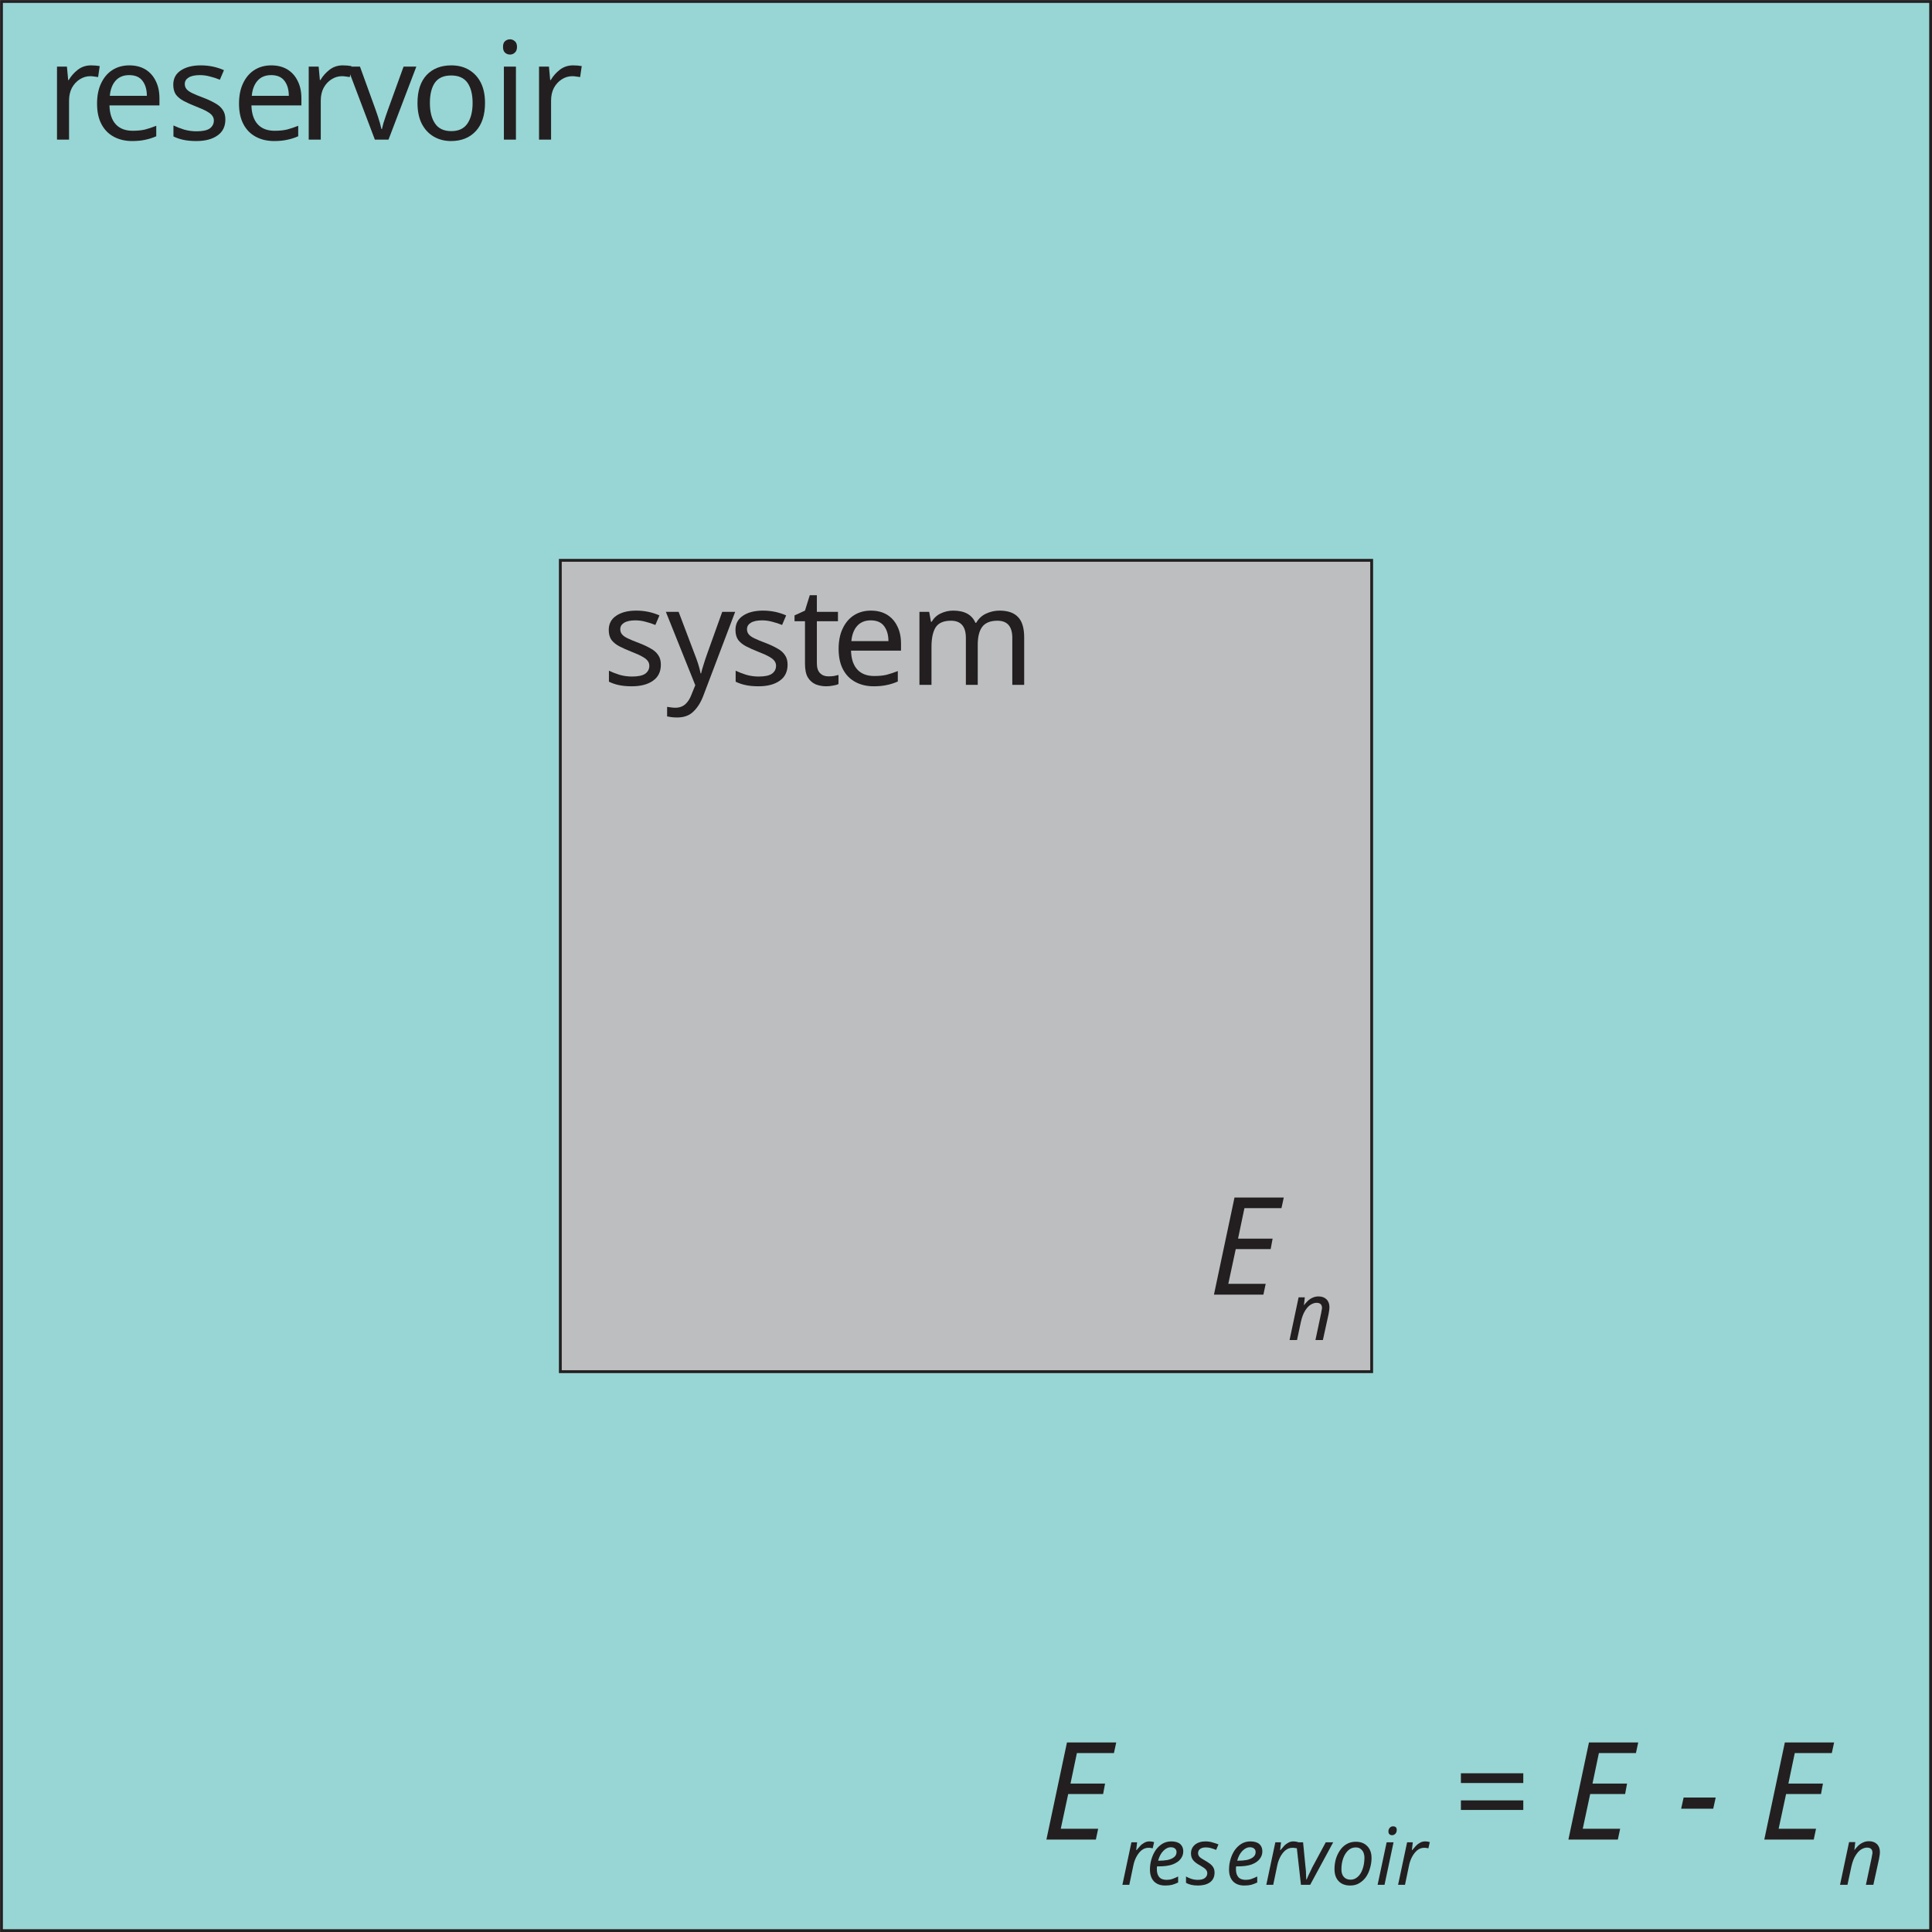
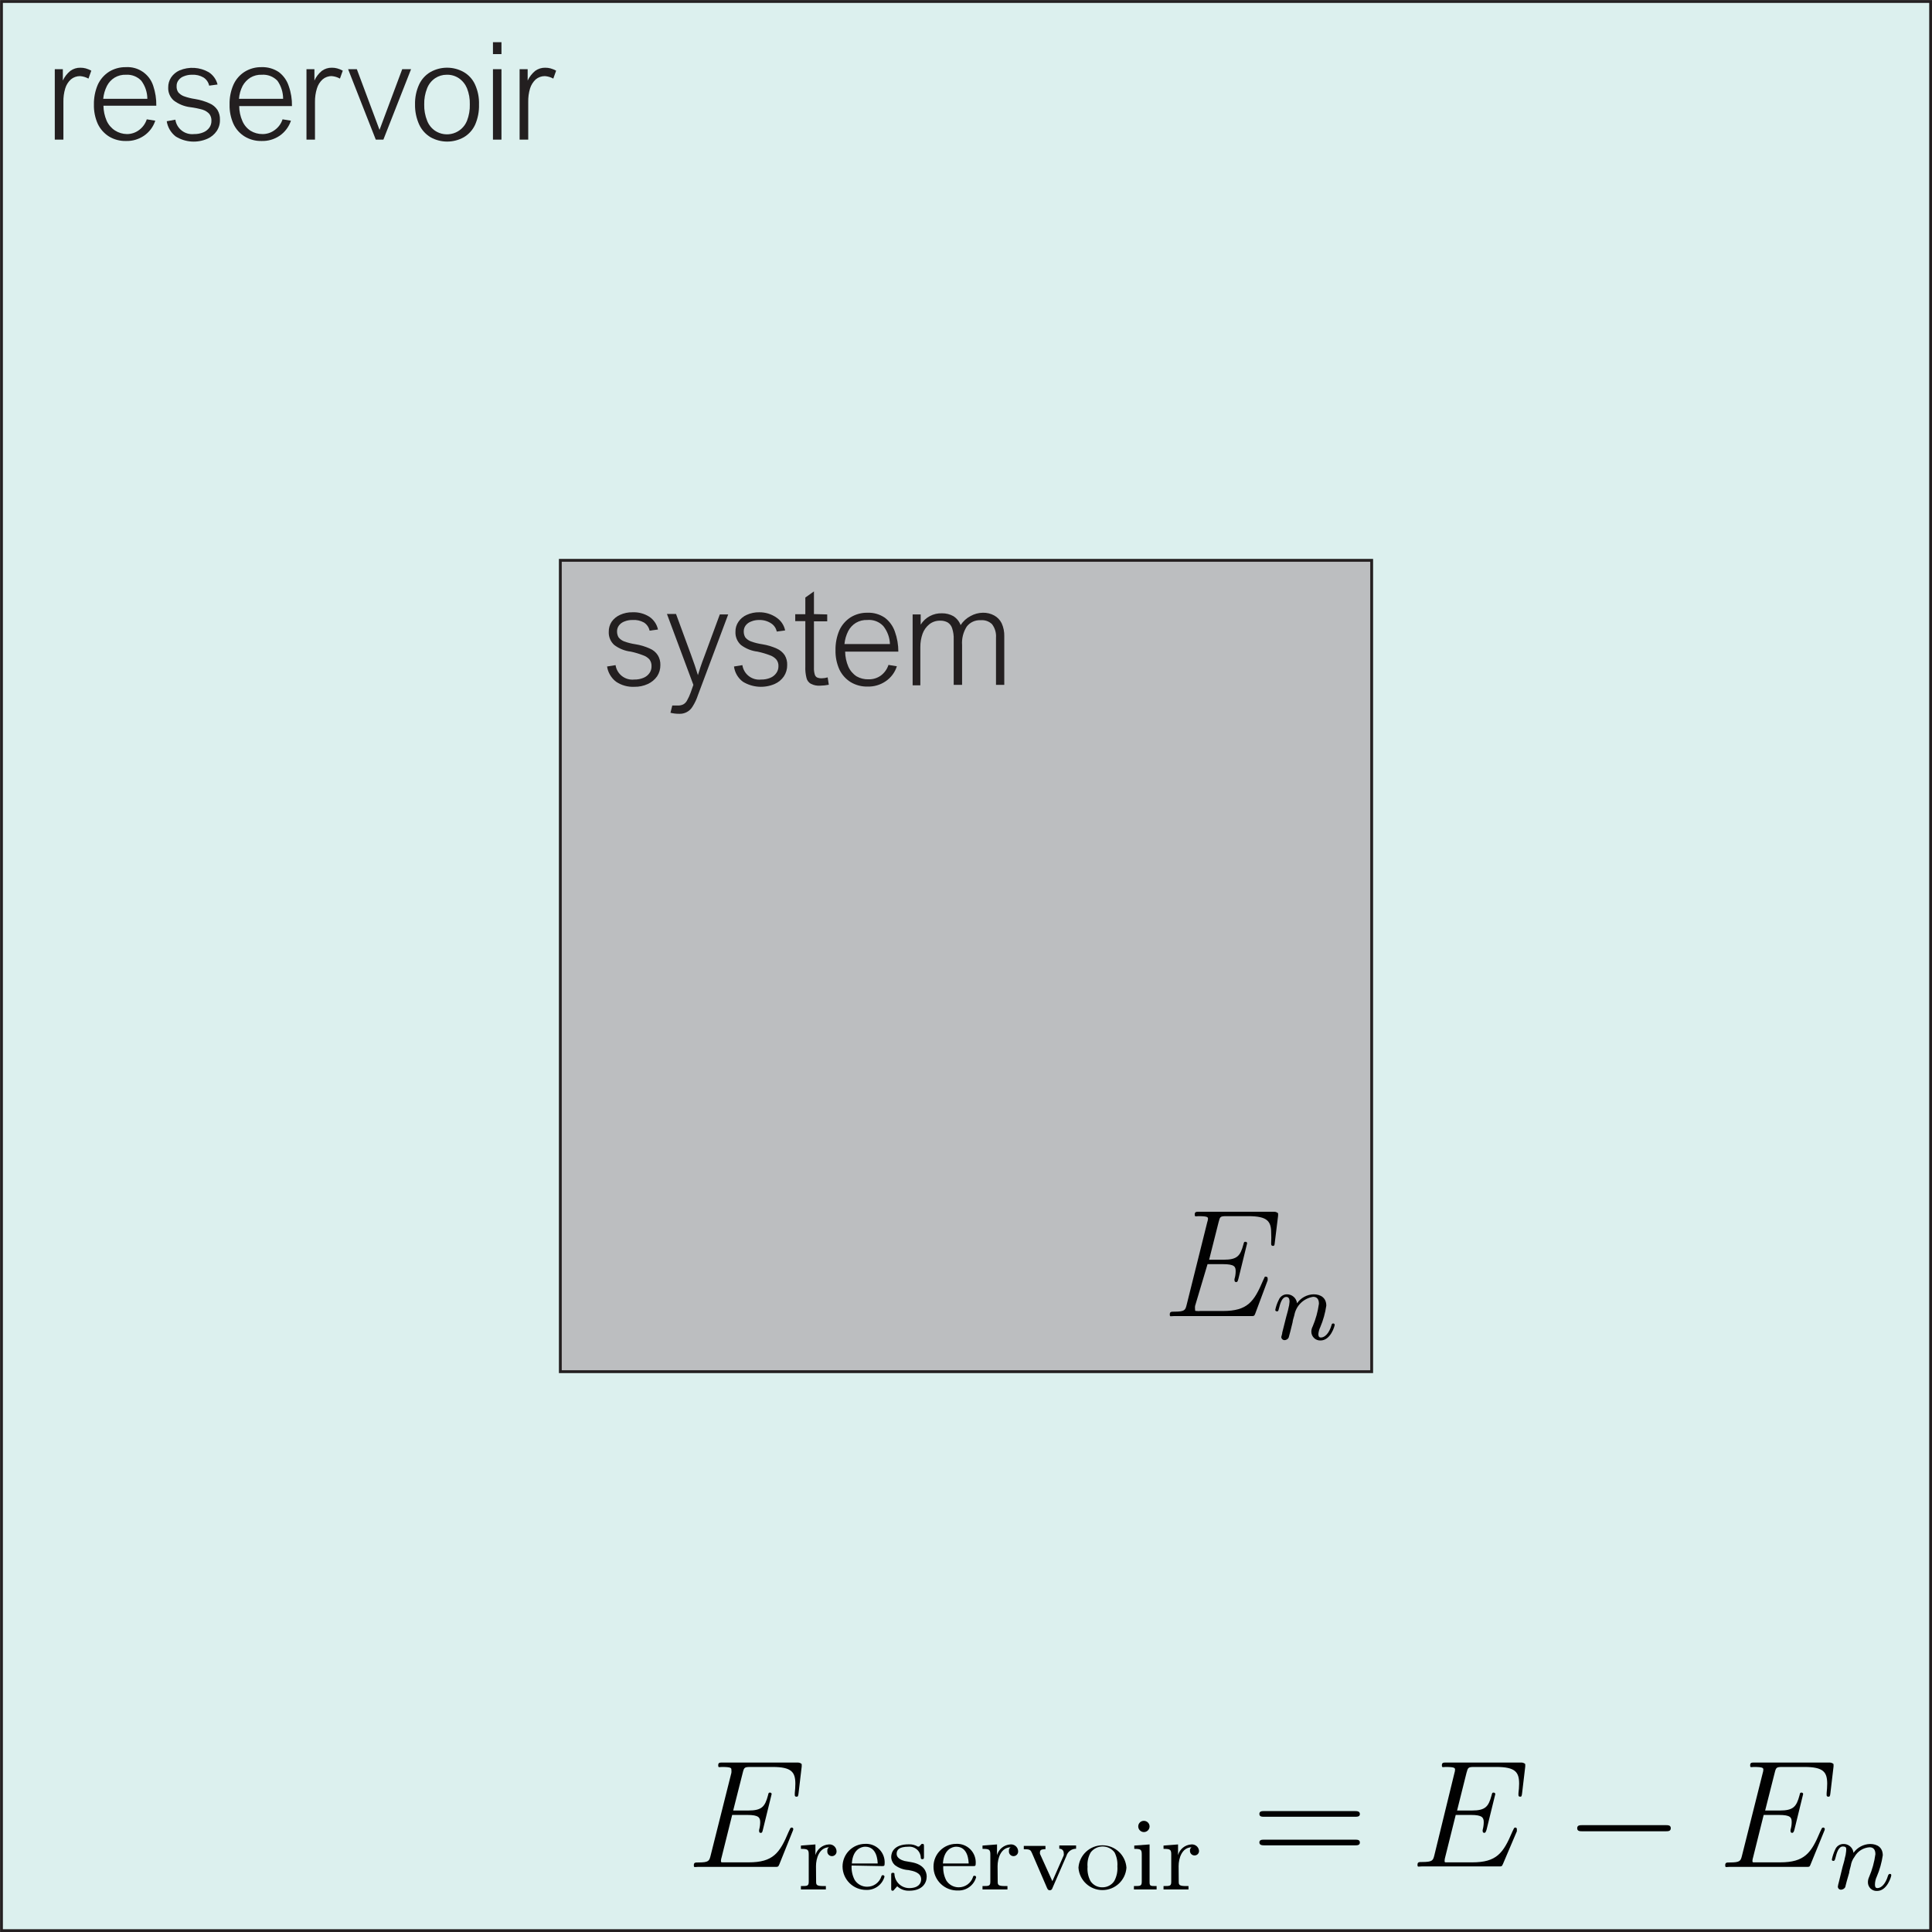
<svg xmlns="http://www.w3.org/2000/svg" id="Layer_1" data-name="Layer 1" viewBox="0 0 170.33 170.33">
  <defs>
-     <style>.cls-1{fill:#97d6d4;}.cls-2{fill:none;stroke:#231f20;stroke-miterlimit:10;stroke-width:0.25px;}.cls-3{fill:#bcbec0;}.cls-4,.cls-7{font-size:12px;}.cls-4,.cls-7,.cls-8{fill:#231f20;}.cls-4{font-family:ArialNova-Light, Arial Nova;}.cls-5{letter-spacing:-0.01em;}.cls-6{letter-spacing:-0.01em;}.cls-7,.cls-8{font-family:ArialNova-LightItalic, Arial Nova;font-style:italic;}.cls-8{font-size:7px;}.cls-9{letter-spacing:-0.01em;}.cls-10{letter-spacing:-0.01em;}.cls-11{letter-spacing:0.01em;}.cls-12{letter-spacing:-0.01em;}.cls-13{letter-spacing:0.03em;}.cls-14{letter-spacing:-0.02em;}</style>
+     <style>.cls-1{fill:#dcf0ee;}.cls-2{fill:none;stroke:#231f20;stroke-miterlimit:10;stroke-width:0.25px;}.cls-3{fill:#bcbec0;}.cls-4{fill:#231f20;}.cls-5{fill:#010101;}</style>
  </defs>
  <rect class="cls-1" x="0.13" y="0.13" width="170.08" height="170.08" />
  <rect class="cls-2" x="0.13" y="0.13" width="170.08" height="170.08" />
  <rect class="cls-3" x="49.4" y="49.4" width="71.53" height="71.53" />
  <rect class="cls-2" x="49.4" y="49.4" width="71.53" height="71.53" />
-   <text class="cls-4" transform="translate(53.06 60.38)">s<tspan class="cls-5" x="5.63" y="0">y</tspan>
-     <tspan x="11.17" y="0">s</tspan>
-     <tspan class="cls-6" x="16.8" y="0">t</tspan>
-     <tspan x="20.22" y="0">em</tspan>
-   </text>
-   <text class="cls-7" transform="translate(106.54 114.14)">E</text>
-   <text class="cls-8" transform="translate(113.52 118.14)">n</text>
-   <text class="cls-7" transform="translate(91.77 162.18)">E</text>
-   <text class="cls-8" transform="translate(98.75 166.17)">
-     <tspan class="cls-9">r</tspan>
-     <tspan x="2.29" y="0">es</tspan>
-     <tspan class="cls-10" x="9.26" y="0">er</tspan>
-     <tspan class="cls-11" x="15.18" y="0">v</tspan>
-     <tspan x="18.56" y="0">oir</tspan>
-   </text>
-   <text class="cls-7" transform="translate(124.77 162.18)">
-     <tspan xml:space="preserve"> = </tspan>
-   </text>
-   <text class="cls-7" transform="translate(137.79 162.18)">E</text>
-   <text class="cls-7" transform="translate(144.78 162.18)">
-     <tspan xml:space="preserve"> - </tspan>
-   </text>
-   <text class="cls-7" transform="translate(155.06 162.18)">E</text>
-   <text class="cls-8" transform="translate(162.05 166.17)">n</text>
-   <text class="cls-4" transform="translate(4.01 12.31)">
-     <tspan class="cls-12">r</tspan>
-     <tspan x="3.89" y="0">ese</tspan>
-     <tspan class="cls-13" x="22.19" y="0">r</tspan>
-     <tspan class="cls-14" x="26.6" y="0">v</tspan>
-     <tspan x="32.14" y="0">oir</tspan>
-   </text>
+   <path class="cls-4" d="M61.3,60.21a1.8,1.8,0,0,0-.71.13,1.07,1.07,0,0,0-.48.35.86.86,0,0,0-.17.53,1,1,0,0,0,.14.53,1.21,1.21,0,0,0,.49.35,5.19,5.19,0,0,0,1,.25,4.86,4.86,0,0,1,1.26.38,1.52,1.52,0,0,1,.7.58,1.56,1.56,0,0,1,.23.87,1.76,1.76,0,0,1-.29,1,2.06,2.06,0,0,1-.81.67,2.7,2.7,0,0,1-1.19.25,2.66,2.66,0,0,1-1.62-.45,2.1,2.1,0,0,1-.79-1.34l.75-.12a1.5,1.5,0,0,0,1.65,1.27,2,2,0,0,0,.81-.15,1.19,1.19,0,0,0,.53-.42,1,1,0,0,0,.18-.6.93.93,0,0,0-.18-.6,1.31,1.31,0,0,0-.57-.37A6.81,6.81,0,0,0,61.16,63a3,3,0,0,1-1.47-.59,1.47,1.47,0,0,1-.48-1.16,1.56,1.56,0,0,1,.25-.88,1.79,1.79,0,0,1,.74-.61,2.51,2.51,0,0,1,1.1-.23,2.56,2.56,0,0,1,1.48.39,1.82,1.82,0,0,1,.77,1.13l-.74.1a1.13,1.13,0,0,0-.5-.72A1.8,1.8,0,0,0,61.3,60.21Z" transform="translate(-5.54 -5.55)" />
+   <path class="cls-4" d="M67.07,65.07h0c.12-.4.31-1,.58-1.69L69,59.72h.74l-2.67,7.12a4.39,4.39,0,0,1-.47,1,1.3,1.3,0,0,1-1.2.64,3.08,3.08,0,0,1-.75-.09l.16-.64.24,0,.25,0a1,1,0,0,0,.48-.1.83.83,0,0,0,.33-.34,4.39,4.39,0,0,0,.32-.7l.24-.68-2.33-6.25h.8l1.33,3.62C66.7,63.93,66.9,64.5,67.07,65.07Z" transform="translate(-5.54 -5.55)" />
+   <path class="cls-4" d="M72.48,60.21a1.73,1.73,0,0,0-.71.13,1.05,1.05,0,0,0-.49.35.86.86,0,0,0-.17.53,1,1,0,0,0,.14.53,1.19,1.19,0,0,0,.5.35,5.06,5.06,0,0,0,1,.25,5,5,0,0,1,1.27.38,1.63,1.63,0,0,1,.7.58,1.56,1.56,0,0,1,.22.87,1.76,1.76,0,0,1-.29,1,1.93,1.93,0,0,1-.81.67,3.06,3.06,0,0,1-2.81-.2,2,2,0,0,1-.78-1.34l.74-.12a1.5,1.5,0,0,0,1.65,1.27,2,2,0,0,0,.81-.15,1.19,1.19,0,0,0,.53-.42,1,1,0,0,0,.19-.6.88.88,0,0,0-.19-.6,1.34,1.34,0,0,0-.56-.37A7.3,7.3,0,0,0,72.33,63a3,3,0,0,1-1.47-.59,1.47,1.47,0,0,1-.48-1.16,1.49,1.49,0,0,1,.26-.88,1.7,1.7,0,0,1,.73-.61,2.56,2.56,0,0,1,1.11-.23A2.61,2.61,0,0,1,74,60a1.8,1.8,0,0,1,.76,1.13l-.74.1a1.12,1.12,0,0,0-.49-.72A1.82,1.82,0,0,0,72.48,60.21Z" transform="translate(-5.54 -5.55)" />
+   <path class="cls-4" d="M78.47,59.72v.61H77.3v4.08a1.89,1.89,0,0,0,.07.6.42.42,0,0,0,.21.27,1,1,0,0,0,.4.07,2,2,0,0,0,.53-.08l.1.65a4.42,4.42,0,0,1-.76.08,1.54,1.54,0,0,1-.83-.17.79.79,0,0,1-.38-.52,3.5,3.5,0,0,1-.1-1v-4h-.89v-.61h.89V58.23l.76-.54v2Z" transform="translate(-5.54 -5.55)" />
+   <path class="cls-4" d="M82.12,65.44a1.77,1.77,0,0,0,1.09-.34,1.89,1.89,0,0,0,.66-.93l.74.12a2.5,2.5,0,0,1-1,1.33,2.68,2.68,0,0,1-1.58.46,2.78,2.78,0,0,1-1.49-.39,2.66,2.66,0,0,1-1-1.12,3.94,3.94,0,0,1-.34-1.7,4.27,4.27,0,0,1,.34-1.75,2.69,2.69,0,0,1,1-1.15,2.74,2.74,0,0,1,1.47-.4,2.55,2.55,0,0,1,1.54.44,2.6,2.6,0,0,1,.88,1.21A5.19,5.19,0,0,1,84.74,63H80.05a3.47,3.47,0,0,0,.28,1.32,2,2,0,0,0,.73.86A2,2,0,0,0,82.12,65.44ZM82,60.21a1.81,1.81,0,0,0-1,.25,1.85,1.85,0,0,0-.68.73,3.18,3.18,0,0,0-.33,1.14H84a2.69,2.69,0,0,0-.59-1.59A1.72,1.72,0,0,0,82,60.21Z" transform="translate(-5.54 -5.55)" />
+   <path class="cls-4" d="M92.19,59.57a2,2,0,0,1,1,.24,1.58,1.58,0,0,1,.66.69,2.6,2.6,0,0,1,.23,1.14v4.29h-.73V61.77A1.75,1.75,0,0,0,93,60.58a1.27,1.27,0,0,0-1-.35,1.44,1.44,0,0,0-1.23.56,2.67,2.67,0,0,0-.41,1.63v3.51h-.74v-4a2.78,2.78,0,0,0-.14-1,.92.92,0,0,0-.4-.51,1.29,1.29,0,0,0-.66-.15,1.48,1.48,0,0,0-.94.31,1.92,1.92,0,0,0-.6.83,3.43,3.43,0,0,0-.2,1.2v3.36H86V59.72h.71v.9h0a2.13,2.13,0,0,1,1.88-1,2,2,0,0,1,1,.25,1.6,1.6,0,0,1,.64.79,2.34,2.34,0,0,1,.88-.8A2.3,2.3,0,0,1,92.19,59.57Z" transform="translate(-5.54 -5.55)" />
+   <path class="cls-4" d="M12.6,12.26a1.24,1.24,0,0,0-.81.29,1.74,1.74,0,0,0-.5.8,3.83,3.83,0,0,0-.16,1.18v3.33h-.76V11.65h.71v1h0a2.39,2.39,0,0,1,.66-.85,1.45,1.45,0,0,1,.89-.28,1.84,1.84,0,0,1,.47.06,2.53,2.53,0,0,1,.49.2l-.25.7A1.83,1.83,0,0,0,12.6,12.26Z" transform="translate(-5.54 -5.55)" />
+   <path class="cls-4" d="M16.73,17.37A1.77,1.77,0,0,0,17.82,17a1.89,1.89,0,0,0,.66-.93l.75.12a2.57,2.57,0,0,1-1,1.33,2.68,2.68,0,0,1-1.58.46,2.78,2.78,0,0,1-1.49-.39,2.66,2.66,0,0,1-1-1.12,3.94,3.94,0,0,1-.34-1.7,4.27,4.27,0,0,1,.34-1.75,2.69,2.69,0,0,1,1-1.15,2.74,2.74,0,0,1,1.47-.4,2.38,2.38,0,0,1,2.42,1.65,5.19,5.19,0,0,1,.27,1.75H14.66a3.47,3.47,0,0,0,.28,1.32,2,2,0,0,0,.73.86A2,2,0,0,0,16.73,17.37Zm-.08-5.23a1.81,1.81,0,0,0-1,.25,1.85,1.85,0,0,0-.68.73,3.18,3.18,0,0,0-.33,1.14h3.89A2.69,2.69,0,0,0,18,12.67,1.71,1.71,0,0,0,16.65,12.14Z" transform="translate(-5.54 -5.55)" />
+   <path class="cls-4" d="M22.47,12.14a1.8,1.8,0,0,0-.71.13,1,1,0,0,0-.48.35.8.8,0,0,0-.17.53.89.89,0,0,0,.14.53,1.21,1.21,0,0,0,.49.35,5.06,5.06,0,0,0,1,.25,5,5,0,0,1,1.27.38,1.58,1.58,0,0,1,.7.58,1.56,1.56,0,0,1,.22.87,1.68,1.68,0,0,1-.29,1,1.93,1.93,0,0,1-.81.67,3,3,0,0,1-2.8-.2,2.1,2.1,0,0,1-.79-1.34L21,16.1a1.5,1.5,0,0,0,1.65,1.27,2,2,0,0,0,.81-.15A1.24,1.24,0,0,0,24,16.8a1,1,0,0,0,.18-.6.93.93,0,0,0-.18-.6,1.31,1.31,0,0,0-.57-.37A7,7,0,0,0,22.32,15a3,3,0,0,1-1.46-.59,1.44,1.44,0,0,1-.49-1.16,1.57,1.57,0,0,1,.26-.88,1.76,1.76,0,0,1,.73-.61,2.91,2.91,0,0,1,2.59.16A1.82,1.82,0,0,1,24.72,13l-.74.1a1.13,1.13,0,0,0-.5-.72A1.8,1.8,0,0,0,22.47,12.14Z" transform="translate(-5.54 -5.55)" />
+   <path class="cls-4" d="M28.69,17.37A1.77,1.77,0,0,0,29.78,17a1.85,1.85,0,0,0,.67-.93l.74.12a2.61,2.61,0,0,1-1,1.33,2.69,2.69,0,0,1-1.59.46,2.75,2.75,0,0,1-1.48-.39,2.59,2.59,0,0,1-1-1.12,3.94,3.94,0,0,1-.34-1.7,4.11,4.11,0,0,1,.34-1.75,2.62,2.62,0,0,1,1-1.15,2.74,2.74,0,0,1,1.47-.4,2.57,2.57,0,0,1,1.54.44A2.51,2.51,0,0,1,31,13.15a4.94,4.94,0,0,1,.28,1.75H26.63a3.29,3.29,0,0,0,.28,1.32,1.92,1.92,0,0,0,.72.86A2,2,0,0,0,28.69,17.37Zm-.07-5.23a1.81,1.81,0,0,0-1,.25,2,2,0,0,0-.69.73,3,3,0,0,0-.32,1.14h3.89A2.76,2.76,0,0,0,30,12.67,1.74,1.74,0,0,0,28.62,12.14Z" transform="translate(-5.54 -5.55)" />
+   <path class="cls-4" d="M34.79,12.26a1.2,1.2,0,0,0-.81.29,1.74,1.74,0,0,0-.5.8,3.81,3.81,0,0,0-.17,1.18v3.33h-.75V11.65h.7v1h0a2.38,2.38,0,0,1,.65-.85,1.45,1.45,0,0,1,.89-.28,1.73,1.73,0,0,1,.47.06,2.11,2.11,0,0,1,.49.2l-.25.7A1.75,1.75,0,0,0,34.79,12.26Z" transform="translate(-5.54 -5.55)" />
+   <path class="cls-4" d="M41,11.65h.78l-2.44,6.21h-.67l-2.44-6.21H37L39,17Z" transform="translate(-5.54 -5.55)" />
+   <path class="cls-4" d="M42.13,14.76A4,4,0,0,1,42.49,13a2.49,2.49,0,0,1,1-1.1,3,3,0,0,1,2.93,0,2.43,2.43,0,0,1,1,1.1,3.94,3.94,0,0,1,.35,1.77,4.14,4.14,0,0,1-.34,1.77,2.48,2.48,0,0,1-1,1.11,3,3,0,0,1-2.93,0,2.54,2.54,0,0,1-1-1.11A4.12,4.12,0,0,1,42.13,14.76Zm2.78-2.62a1.81,1.81,0,0,0-1,.3,1.92,1.92,0,0,0-.71.88,3.6,3.6,0,0,0-.26,1.44,3.6,3.6,0,0,0,.26,1.44,1.9,1.9,0,0,0,.7.88,1.9,1.9,0,0,0,2.81-.88,3.66,3.66,0,0,0,.25-1.45,3.54,3.54,0,0,0-.25-1.42,2,2,0,0,0-.71-.88A1.83,1.83,0,0,0,44.91,12.14Z" transform="translate(-5.54 -5.55)" />
+   <path class="cls-4" d="M49,10.32V9.27h.75v1.05Zm0,7.54V11.65h.75v6.21Z" transform="translate(-5.54 -5.55)" />
+   <path class="cls-4" d="M53.58,12.26a1.24,1.24,0,0,0-.81.29,1.83,1.83,0,0,0-.5.8,3.83,3.83,0,0,0-.16,1.18v3.33h-.76V11.65h.71v1h0a2.51,2.51,0,0,1,.66-.85,1.45,1.45,0,0,1,.89-.28,1.78,1.78,0,0,1,.47.06,2.3,2.3,0,0,1,.49.2l-.25.7A1.79,1.79,0,0,0,53.58,12.26Z" transform="translate(-5.54 -5.55)" />
+   <g id="page1">
+     <path id="g1-69" class="cls-5" d="M117.3,118.43a1,1,0,0,0,0-.18.13.13,0,0,0-.13-.14.15.15,0,0,0-.12,0s0,0-.15.32c-.8,1.89-1.38,2.7-3.54,2.7h-2a1,1,0,0,1-.3,0c-.15,0-.16,0-.16-.14a1.17,1.17,0,0,1,0-.3L112,117h1.34c1.06,0,1.14.23,1.14.63a2.35,2.35,0,0,1-.1.67.27.27,0,0,0,0,.14.13.13,0,0,0,.15.14c.12,0,.13-.09.19-.28l.77-3.14a.13.13,0,0,0-.14-.13c-.12,0-.13,0-.19.24-.27,1-.54,1.34-1.74,1.34h-1.28l.84-3.33c.12-.47.14-.51.7-.51h1.93c1.66,0,2,.45,2,1.47a8.12,8.12,0,0,1,0,.84.69.69,0,0,0,0,.16.14.14,0,0,0,.15.15c.09,0,.15,0,.17-.3l.29-2.36s0-.18,0-.2-.12-.15-.36-.15h-6.59c-.26,0-.4,0-.4.24s.1.15.33.15c.84,0,.84.1.84.24a1,1,0,0,1-.06.27l-1.82,7.3c-.12.47-.15.61-1.1.61-.25,0-.39,0-.39.24s.08.15.35.15h6.79c.29,0,.31,0,.4-.23Z" transform="translate(-5.54 -5.55)" />
+     <path id="g0-110" class="cls-5" d="M119.5,122.12c0-.14.12-.48.15-.61a2,2,0,0,1,1.66-1.63c.32,0,.51.19.51.61a7.83,7.83,0,0,1-.55,2,1,1,0,0,0-.12.47.78.78,0,0,0,.81.77c.89,0,1.25-1.27,1.25-1.38a.12.12,0,0,0-.13-.12c-.11,0-.13.06-.15.15-.22.74-.6,1.09-.94,1.09-.14,0-.22-.09-.22-.29a1.7,1.7,0,0,1,.17-.63,7.64,7.64,0,0,0,.53-1.89c0-.67-.47-1-1.12-1a1.84,1.84,0,0,0-1.46.79.89.89,0,0,0-.92-.79.78.78,0,0,0-.69.49,3.41,3.41,0,0,0-.31.89.13.13,0,0,0,.14.12c.12,0,.12,0,.19-.27.11-.44.27-1,.65-1,.23,0,.28.22.28.42a3,3,0,0,1-.11.63c0,.07-.16.6-.19.73l-.34,1.35c0,.14-.09.36-.09.4a.29.29,0,0,0,.29.28.42.42,0,0,0,.36-.22s.1-.36.15-.55Z" transform="translate(-5.54 -5.55)" />
+   </g>
+   <g id="page1-2" data-name="page1">
+     <path id="g2-69" class="cls-5" d="M75.42,167a.6.6,0,0,0,.06-.19.14.14,0,0,0-.14-.14.16.16,0,0,0-.12.06s0,0-.15.31c-.79,1.89-1.37,2.7-3.54,2.7H69.26c-.14,0-.16,0-.16-.15a1.22,1.22,0,0,1,.06-.3l.93-3.73h1.34c1,0,1.13.23,1.13.64a2.59,2.59,0,0,1-.09.66.31.31,0,0,0,0,.15.12.12,0,0,0,.14.13c.13,0,.14-.09.19-.28l.77-3.14a.13.13,0,0,0-.13-.13c-.12,0-.14,0-.19.24-.27,1-.54,1.34-1.74,1.34H70.18l.84-3.32c.12-.48.15-.52.7-.52h1.94c1.66,0,2,.45,2,1.48a8.13,8.13,0,0,1-.05.83c0,.06,0,.14,0,.17a.13.13,0,0,0,.15.14c.1,0,.15,0,.18-.29l.28-2.37s0-.17,0-.2-.12-.15-.37-.15H69.25c-.26,0-.39,0-.39.24s.09.15.32.15c.84,0,.84.1.84.25a1,1,0,0,1,0,.27l-1.83,7.29c-.12.47-.15.61-1.09.61-.26,0-.39,0-.39.24s.08.15.35.15h6.78c.3,0,.31,0,.41-.23Z" transform="translate(-5.54 -5.55)" />
+     <path id="g3-114" class="cls-5" d="M77.48,170.07c0-.67.28-1.64,1.15-1.66a.31.31,0,0,0-.15.31.41.41,0,1,0,.81,0,.62.62,0,0,0-.69-.56,1.3,1.3,0,0,0-1.17.94h0v-.94l-1.28.1v.29c.62,0,.69.07.69.51v2.37c0,.4-.11.4-.69.4v.3c.35,0,.85,0,1.07,0,.53,0,.54,0,1.13,0v-.3h-.18c-.66,0-.68-.1-.68-.42Z" transform="translate(-5.54 -5.55)" />
+     <path id="g3-101" class="cls-5" d="M83.28,170.07c.19,0,.25,0,.25-.2a1.63,1.63,0,0,0-1.71-1.76,2,2,0,0,0-2,2,2.08,2.08,0,0,0,2.1,2.06,1.6,1.6,0,0,0,1.6-1.17.14.14,0,0,0-.15-.13c-.09,0-.11.06-.13.12a1.31,1.31,0,0,1-1.26.9,1.29,1.29,0,0,1-1.09-.6,2.42,2.42,0,0,1-.27-1.27Zm-2.64-.23c.08-1.26.84-1.48,1.18-1.48,1.05,0,1.09,1.27,1.1,1.48Z" transform="translate(-5.54 -5.55)" />
+     <path id="g3-115" class="cls-5" d="M87,168.35c0-.15,0-.24-.12-.24s-.07,0-.22.15-.1.09-.12.09,0,0-.08,0a1.45,1.45,0,0,0-.81-.2c-1.27,0-1.54.69-1.54,1.12a1,1,0,0,0,.36.74,2.21,2.21,0,0,0,1.17.41c.42.08,1.11.21,1.11.82,0,.35-.23.77-1.06.77a1.31,1.31,0,0,1-1.29-1.18c0-.12,0-.17-.15-.17s-.14.08-.14.25V172c0,.15,0,.24.11.24s.07,0,.23-.18l.19-.21a1.47,1.47,0,0,0,1.06.39c1.14,0,1.54-.66,1.54-1.25,0-.44-.26-1.07-1.33-1.26l-.62-.11c-.28-.07-.7-.26-.7-.62s.2-.64,1.06-.64a1,1,0,0,1,1.07,1,.12.12,0,0,0,.13.1c.15,0,.15-.07.15-.24Z" transform="translate(-5.54 -5.55)" />
+     <path id="g3-101-2" data-name="g3-101" class="cls-5" d="M91.3,170.07c.2,0,.26,0,.26-.2a1.64,1.64,0,0,0-1.72-1.76,2,2,0,0,0-2,2A2.09,2.09,0,0,0,90,172.22a1.6,1.6,0,0,0,1.6-1.17.14.14,0,0,0-.15-.13c-.1,0-.12.06-.13.12a1.32,1.32,0,0,1-1.26.9,1.29,1.29,0,0,1-1.09-.6,2.42,2.42,0,0,1-.27-1.27Zm-2.63-.23c.08-1.26.84-1.48,1.17-1.48,1.06,0,1.09,1.27,1.1,1.48Z" transform="translate(-5.54 -5.55)" />
+     <path id="g3-114-2" data-name="g3-114" class="cls-5" d="M93.49,170.07c0-.67.28-1.64,1.15-1.66a.31.31,0,0,0-.15.31.41.41,0,1,0,.81,0,.62.62,0,0,0-.69-.56,1.3,1.3,0,0,0-1.17.94h0v-.94l-1.28.1v.29c.61,0,.69.07.69.51v2.37c0,.4-.11.4-.69.4v.3c.35,0,.85,0,1.07,0,.53,0,.54,0,1.13,0v-.3h-.18c-.66,0-.68-.1-.68-.42Z" transform="translate(-5.54 -5.55)" />
+     <path id="g3-118" class="cls-5" d="M99.56,169.17a.88.88,0,0,1,.85-.63v-.29c-.31,0-.33,0-.7,0-.08,0-.5,0-.78,0v.29a.36.36,0,0,1,.39.37.54.54,0,0,1,0,.22l-1,2.27L97.23,169a.47.47,0,0,1,0-.19c0-.23.32-.23.48-.23v-.29c-.39,0-.81,0-1,0s-.62,0-.91,0v.29c.55,0,.6.06.73.36L97.85,172c.06.13.11.2.24.2a.23.23,0,0,0,.23-.18Z" transform="translate(-5.54 -5.55)" />
+     <path id="g3-111" class="cls-5" d="M104.85,170.21a2.12,2.12,0,0,0-4.23,0,2.12,2.12,0,0,0,4.23,0Zm-2.11,1.73a1.22,1.22,0,0,1-1.06-.55,2.33,2.33,0,0,1-.26-1.26,2.19,2.19,0,0,1,.28-1.27,1.32,1.32,0,0,1,2.1,0,2.31,2.31,0,0,1,.25,1.23,2.35,2.35,0,0,1-.27,1.29A1.23,1.23,0,0,1,102.74,171.94Z" transform="translate(-5.54 -5.55)" />
+     <path id="g3-105" class="cls-5" d="M106.89,166.58a.5.5,0,0,0-.5-.5.49.49,0,0,0-.5.49.5.5,0,1,0,1,0Zm-1.35,1.68v.29c.58,0,.66.06.66.5v2.38c0,.4-.11.4-.69.4v.3c.36,0,.86,0,1,0s.66,0,1,0v-.3c-.59,0-.62,0-.62-.4v-3.27Z" transform="translate(-5.54 -5.55)" />
+     <path id="g3-114-3" data-name="g3-114" class="cls-5" d="M109.45,170.07c0-.67.28-1.64,1.14-1.66a.33.33,0,0,0-.14.31.4.4,0,0,0,.4.41.39.39,0,0,0,.4-.41.62.62,0,0,0-.68-.56,1.29,1.29,0,0,0-1.17.94h0v-.94l-1.28.1v.29c.61,0,.68.07.68.51v2.37c0,.4-.1.4-.68.4v.3c.35,0,.85,0,1.06,0,.53,0,.55,0,1.14,0v-.3h-.18c-.66,0-.68-.1-.68-.42Z" transform="translate(-5.54 -5.55)" />
+     <path id="g4-61" class="cls-5" d="M125,165.72c.19,0,.43,0,.43-.24s-.23-.26-.43-.26h-8c-.19,0-.43,0-.43.25s.23.25.43.25Zm0,2.52c.19,0,.43,0,.43-.25s-.23-.25-.43-.25h-8c-.19,0-.43,0-.43.24s.23.26.43.26Z" transform="translate(-5.54 -5.55)" />
+     <path id="g2-69-2" data-name="g2-69" class="cls-5" d="M139.27,167a1.05,1.05,0,0,0,0-.19.13.13,0,0,0-.13-.14.14.14,0,0,0-.12.06s0,0-.15.31c-.8,1.89-1.38,2.7-3.54,2.7h-2.27c-.15,0-.16,0-.16-.15a1.17,1.17,0,0,1,.05-.3l.93-3.73h1.34c1,0,1.13.23,1.13.64a2.59,2.59,0,0,1-.09.66.31.31,0,0,0,0,.15c0,.09.07.13.15.13s.13-.09.19-.28l.77-3.14a.14.14,0,0,0-.14-.13c-.12,0-.13,0-.19.24-.27,1-.54,1.34-1.74,1.34H134l.83-3.32c.13-.48.15-.52.71-.52h1.93c1.66,0,2,.45,2,1.48a6.79,6.79,0,0,1-.06.83,1.49,1.49,0,0,0,0,.17c0,.1.06.14.15.14s.14,0,.17-.29l.28-2.37s0-.17,0-.2-.12-.15-.36-.15h-6.6c-.25,0-.39,0-.39.24s.1.15.33.15c.83,0,.83.1.83.25a1,1,0,0,1-.05.27L132,169.1c-.12.47-.15.61-1.1.61-.25,0-.39,0-.39.24s.08.15.35.15h6.78c.3,0,.31,0,.41-.23Z" transform="translate(-5.54 -5.55)" />
+     <path id="g0-0" class="cls-5" d="M152.37,167c.23,0,.47,0,.47-.27s-.24-.27-.47-.27h-7.31c-.23,0-.47,0-.47.27s.24.27.47.27Z" transform="translate(-5.54 -5.55)" />
+     <path id="g2-69-3" data-name="g2-69" class="cls-5" d="M166.36,167a.6.6,0,0,0,.06-.19.14.14,0,0,0-.14-.14.16.16,0,0,0-.12.06s0,0-.15.31c-.79,1.89-1.38,2.7-3.54,2.7H160.2c-.15,0-.16,0-.16-.15a1.22,1.22,0,0,1,.06-.3l.93-3.73h1.33c1.06,0,1.14.23,1.14.64a2.34,2.34,0,0,1-.1.66.48.48,0,0,0,0,.15c0,.09.07.13.15.13s.14-.09.19-.28l.77-3.14a.13.13,0,0,0-.13-.13c-.12,0-.14,0-.19.24-.27,1-.54,1.34-1.74,1.34h-1.29l.84-3.32c.12-.48.15-.52.7-.52h1.93c1.67,0,2,.45,2,1.48a8.13,8.13,0,0,1-.05.83c0,.06,0,.14,0,.17a.13.13,0,0,0,.15.14c.1,0,.15,0,.18-.29l.28-2.37s0-.17,0-.2-.12-.15-.37-.15h-6.59c-.26,0-.39,0-.39.24s.09.15.32.15c.84,0,.84.1.84.25a1,1,0,0,1-.05.27l-1.83,7.29c-.12.47-.15.61-1.09.61-.26,0-.39,0-.39.24s.08.15.35.15h6.78c.3,0,.31,0,.4-.23Z" transform="translate(-5.54 -5.55)" />
+     <path id="g1-110" class="cls-5" d="M168.57,170.65c0-.13.11-.48.14-.61a1.72,1.72,0,0,1,.33-.79,1.63,1.63,0,0,1,1.33-.84c.32,0,.51.19.51.61a7.71,7.71,0,0,1-.55,2,1.1,1.1,0,0,0-.11.47.76.76,0,0,0,.81.77c.88,0,1.25-1.26,1.25-1.38s-.07-.12-.14-.12-.12.07-.15.16c-.22.73-.59,1.09-.94,1.09-.14,0-.21-.09-.21-.3A1.68,1.68,0,0,1,171,171a7.56,7.56,0,0,0,.53-1.88c0-.68-.47-1-1.12-1a1.85,1.85,0,0,0-1.46.78.87.87,0,0,0-.91-.78.78.78,0,0,0-.7.48,3.93,3.93,0,0,0-.3.89c0,.09.06.12.13.12s.13,0,.19-.27c.11-.44.27-1,.65-1s.29.22.29.42a3.13,3.13,0,0,1-.12.63c0,.07-.15.61-.19.73l-.33,1.35a3.16,3.16,0,0,0-.09.4.27.27,0,0,0,.29.28.45.45,0,0,0,.36-.22c0-.05.1-.36.14-.55Z" transform="translate(-5.54 -5.55)" />
+   </g>
</svg>
